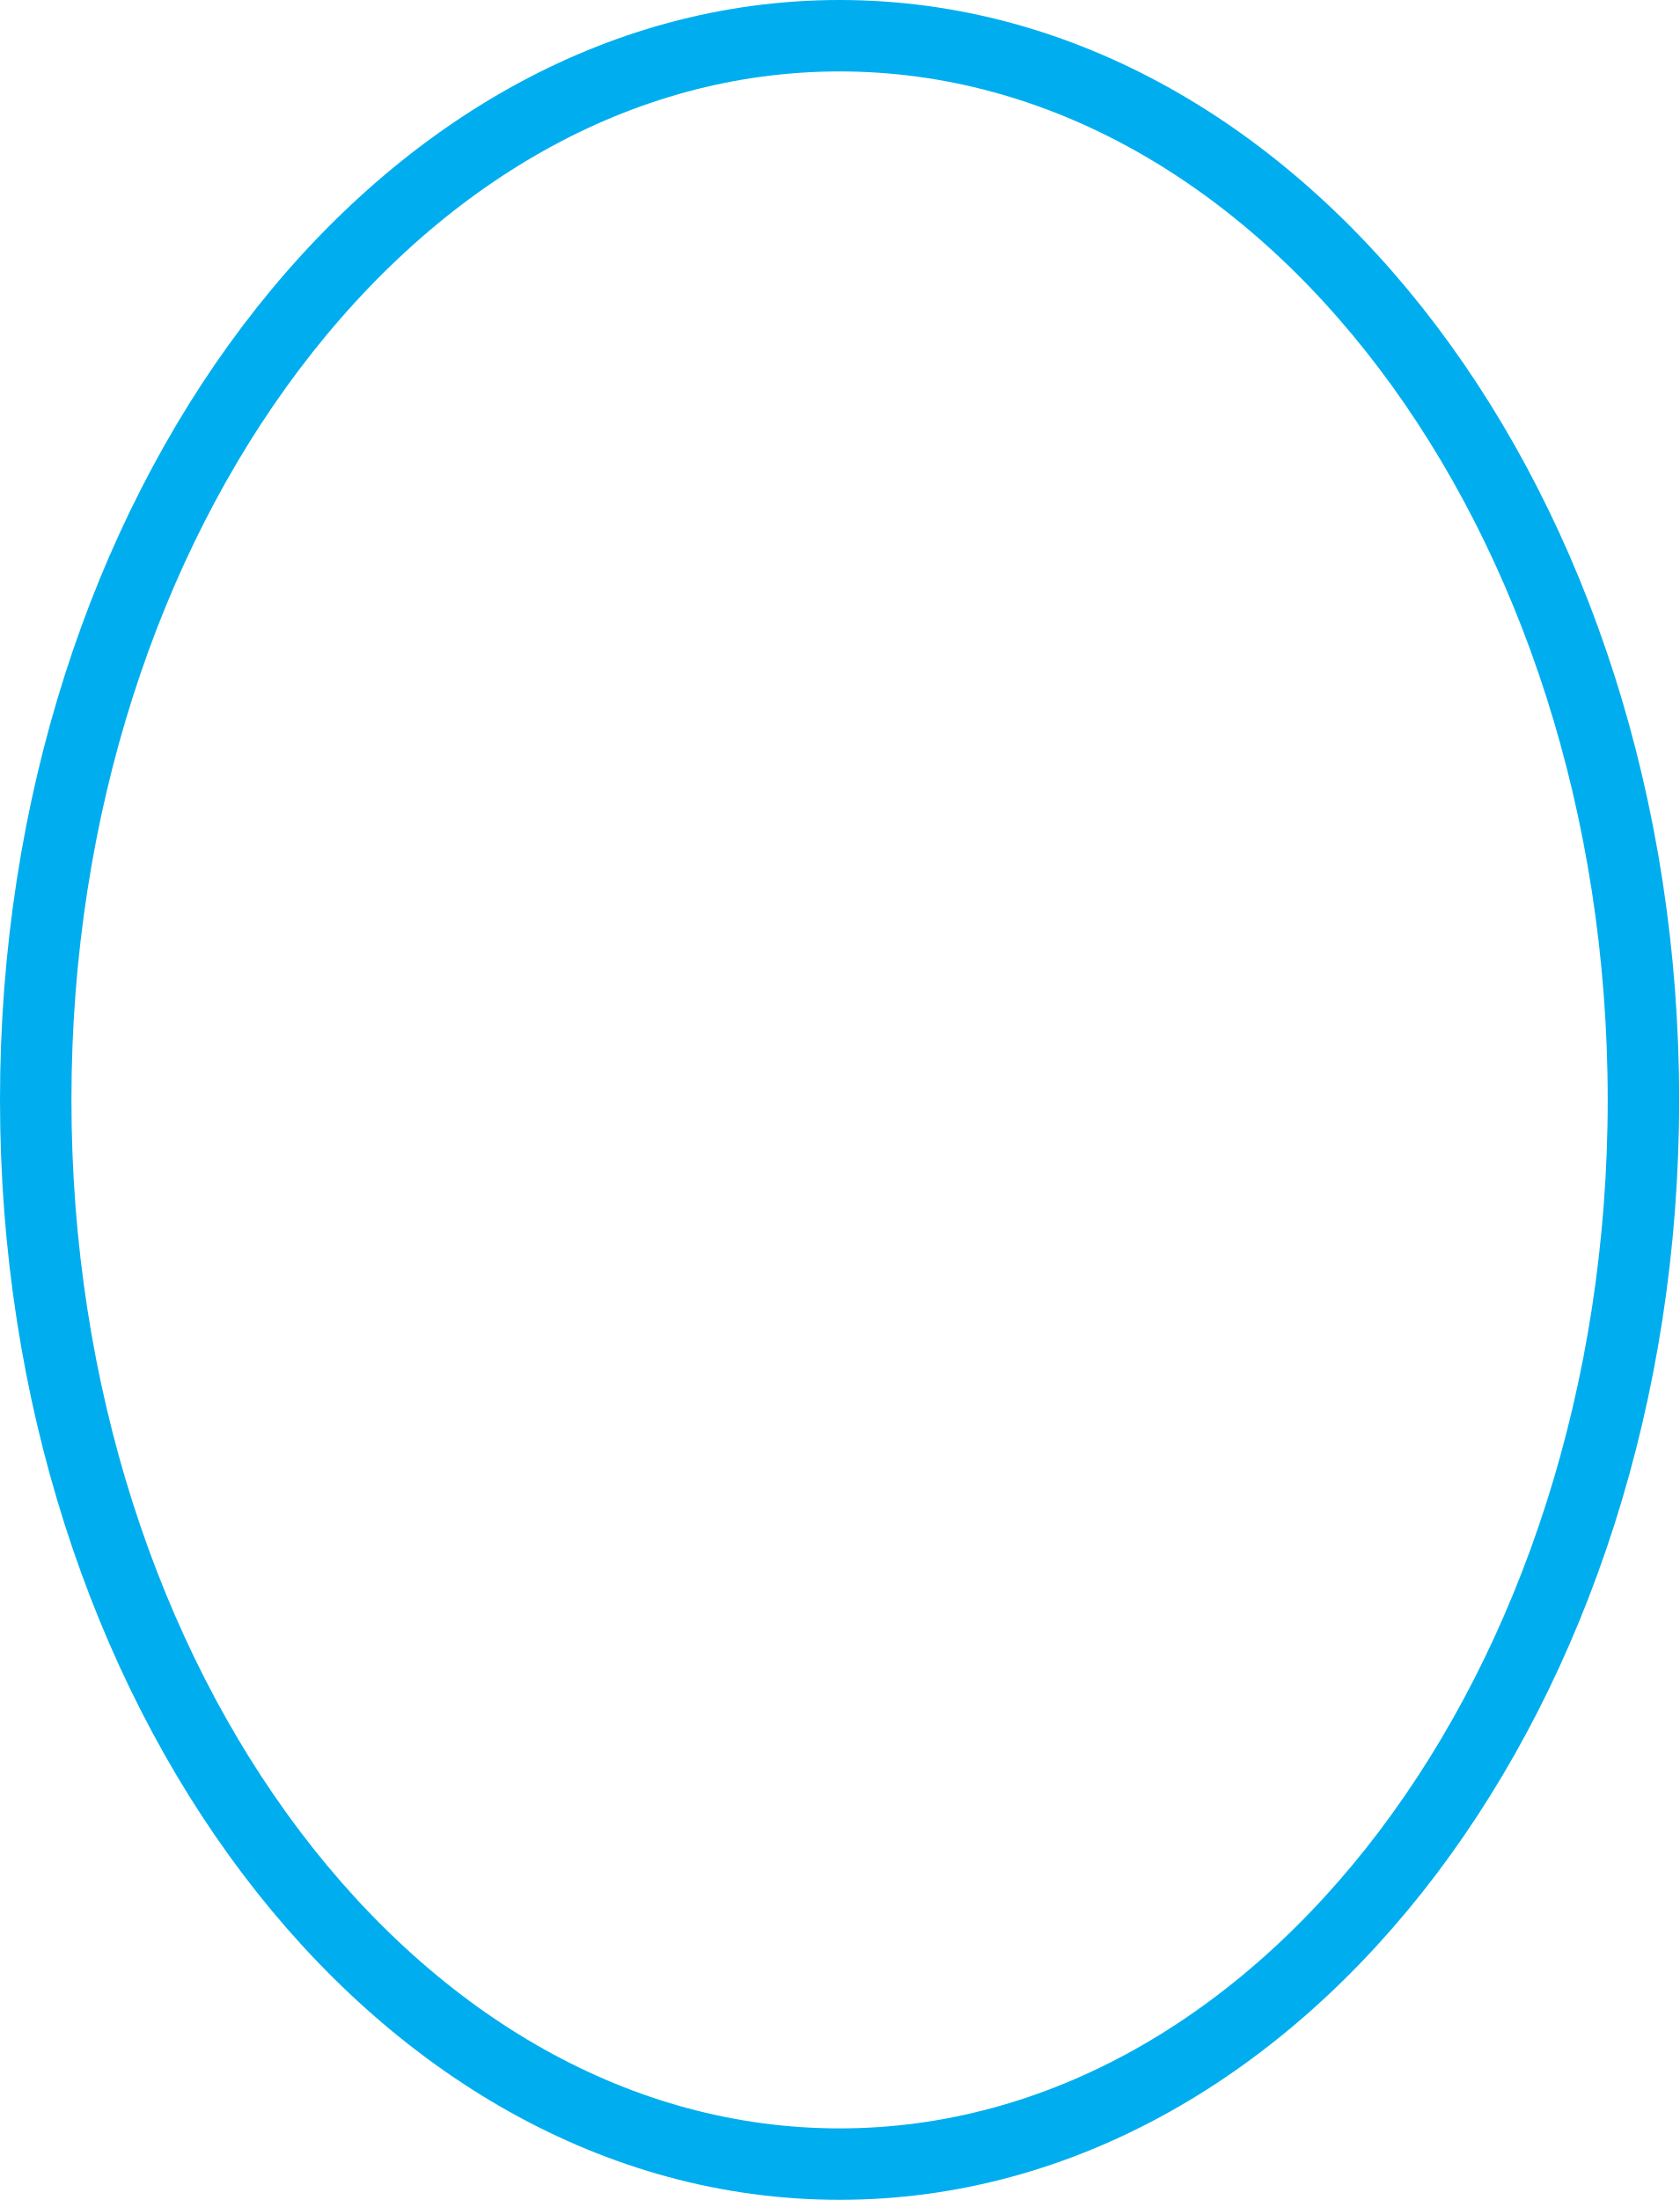
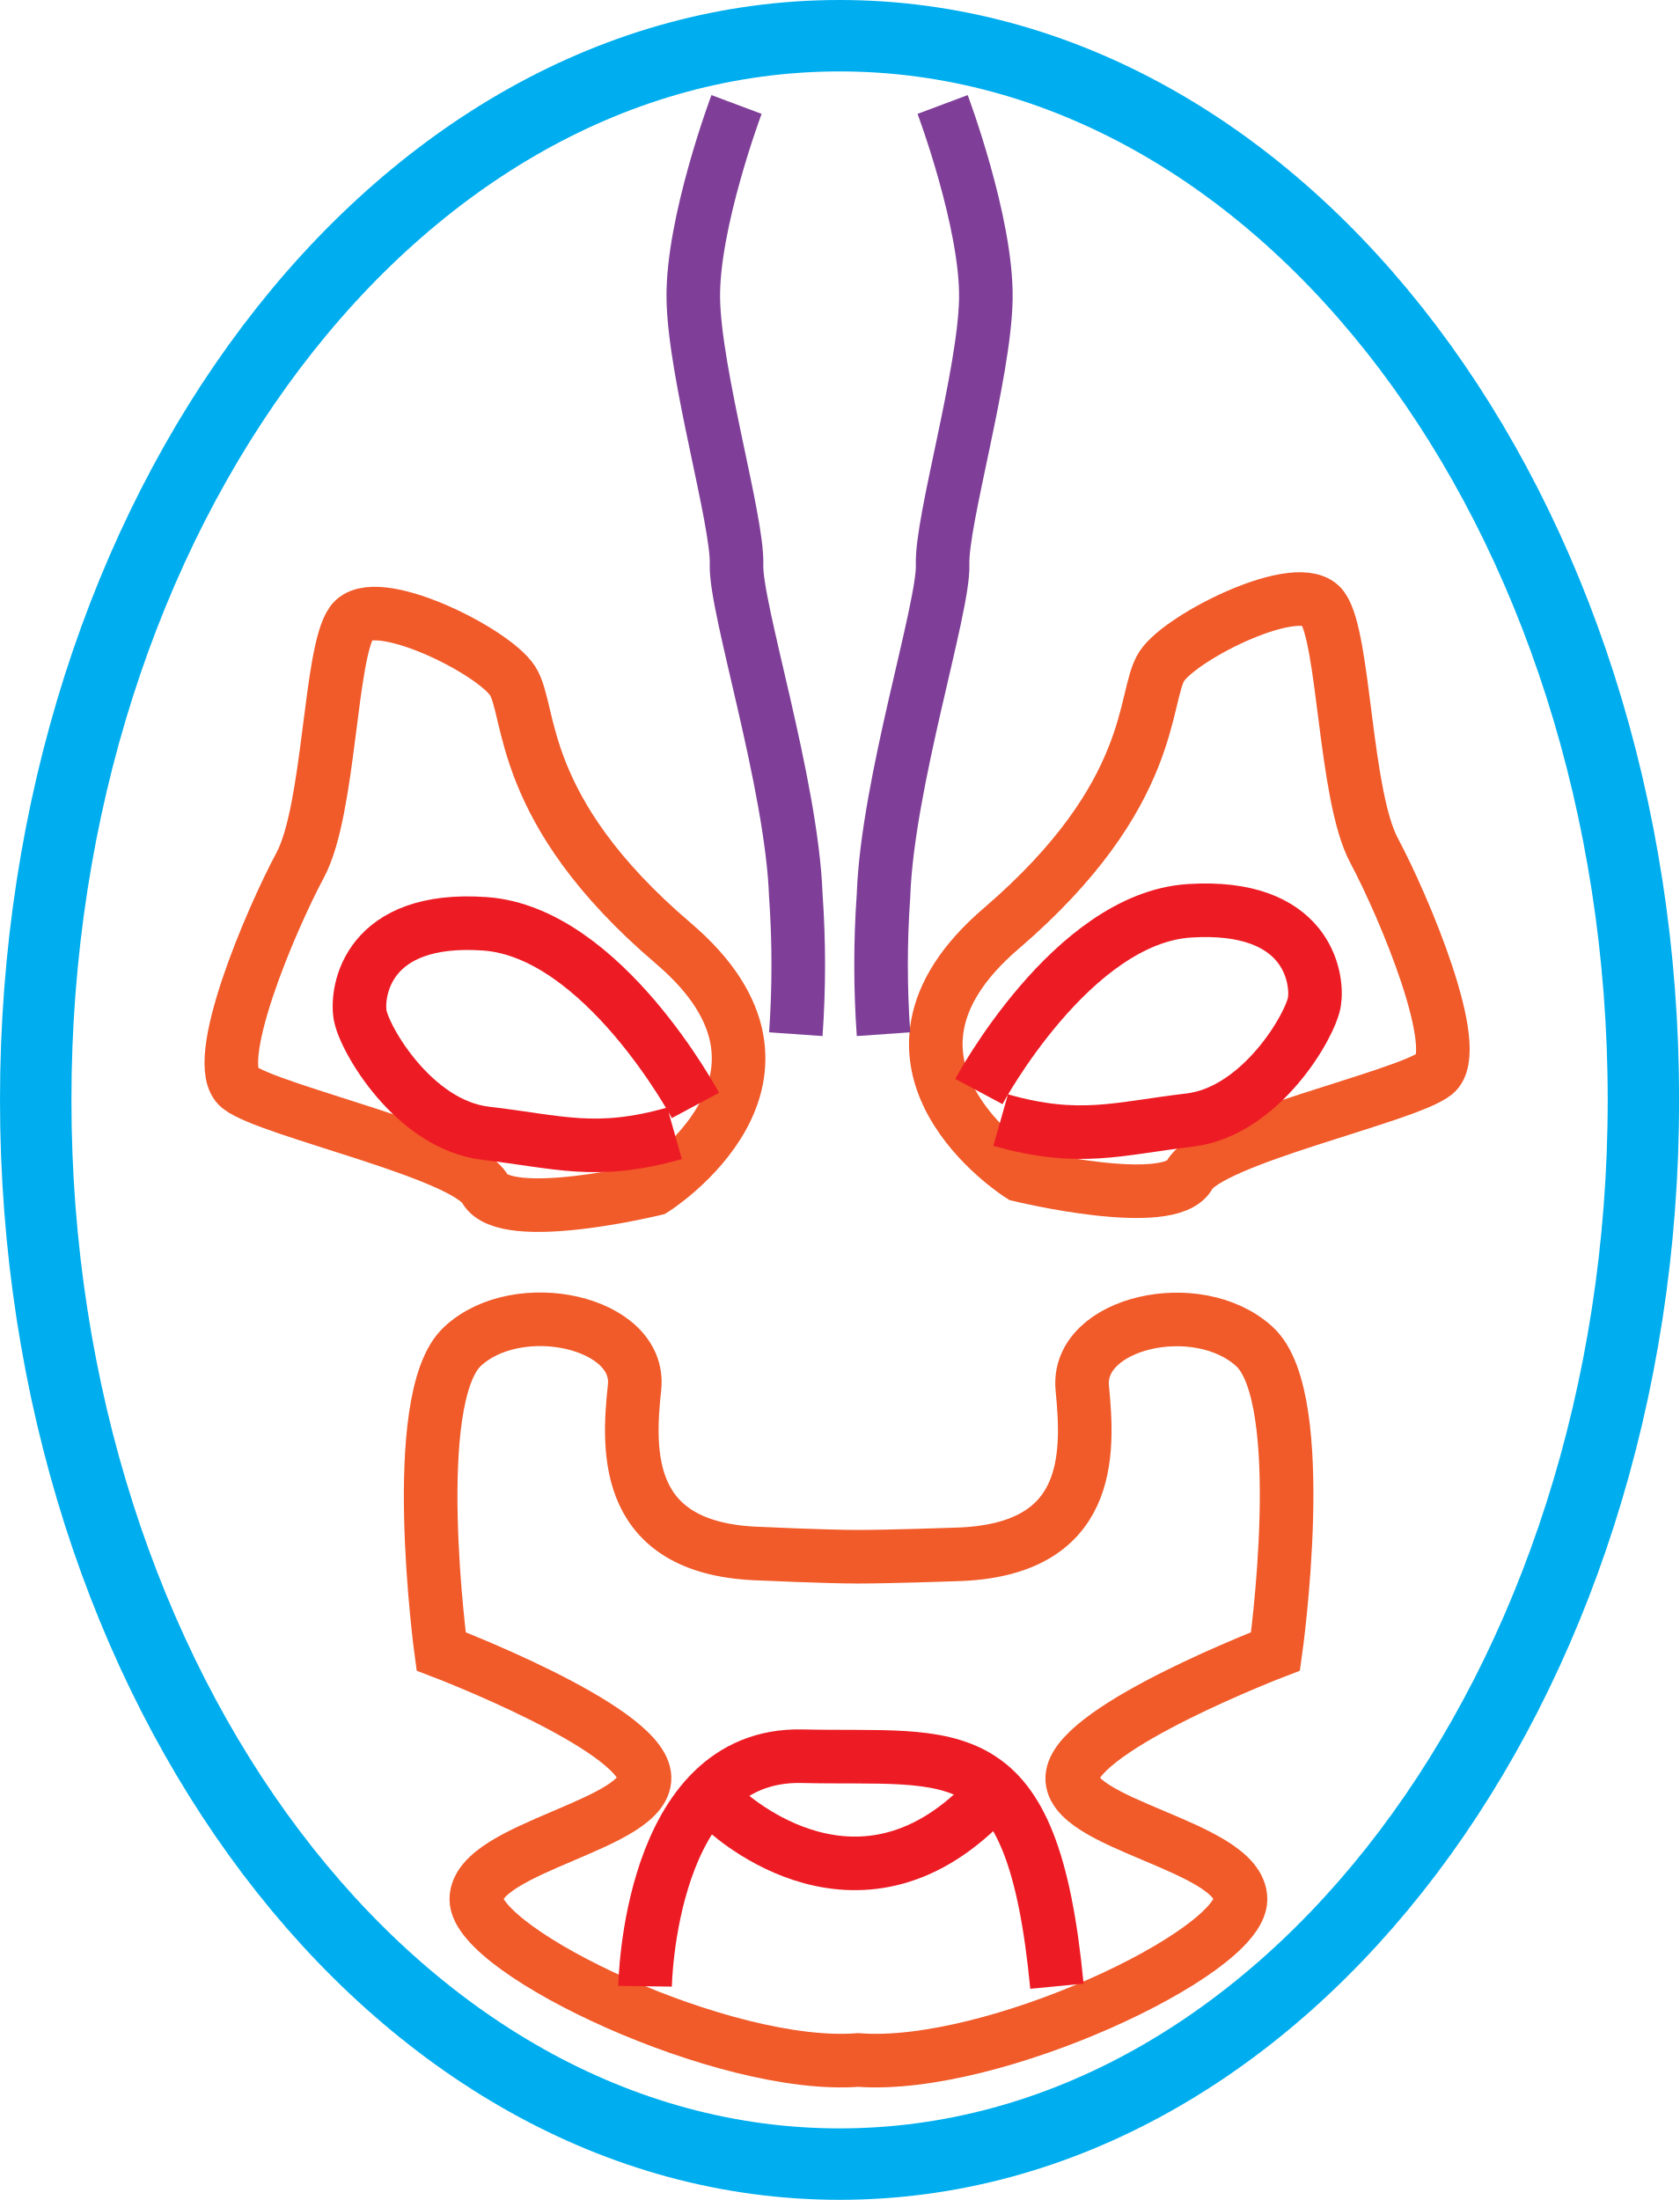
<svg xmlns="http://www.w3.org/2000/svg" viewBox="0 0 94.02 123.19">
  <defs>
-     <style>.cls-1{fill:none;stroke:#00aeef;stroke-miterlimit:10;stroke-width:4px;}</style>
+     <style>.cls-1,.cls-2,.cls-3,.cls-4{fill:none;stroke-miterlimit:10;}.cls-1{stroke:#f15a29;}.cls-1,.cls-2,.cls-3{stroke-width:3px;}.cls-2{stroke:#ed1c24;}.cls-3{stroke:#7f3f98;}.cls-4{stroke:#00aeef;stroke-width:4px;}</style>
  </defs>
  <g id="Layer_2" data-name="Layer 2">
    <g id="Layer_1-2" data-name="Layer 1">
-       <ellipse class="cls-1" cx="47.01" cy="61.59" rx="45.01" ry="59.59" />
+       <path class="cls-1" d="M57.12,65.8S47.25,59.55,56.05,52s7.9-13,9-14.69,7.75-5,9-3.29,1.22,10.48,2.89,13.61S82,58.81,80.35,60.12,67.72,63.77,66.6,65.8,57.12,65.8,57.12,65.8Z" />
+       <path class="cls-2" d="M54.81,61.12S60,51.42,66.6,51s7.2,3.75,7,5.08-3,6.17-7,6.64-6.17,1.25-10.57,0" />
+       <path class="cls-1" d="M36.63,66.58s9.88-6.25,1.07-13.76-7.9-13-9-14.7-7.75-5-9-3.28-1.22,10.48-2.89,13.6S11.73,59.58,13.4,60.89,26,64.55,27.16,66.58,36.63,66.58,36.63,66.58Z" />
+       <path class="cls-2" d="M38.94,61.9s-5.19-9.7-11.78-10.17-7.21,3.75-7,5.08,3,6.18,7.05,6.65,6.16,1.25,10.56,0" />
+       <path class="cls-1" d="M71.42,92.47s2-14.16-1.18-17.07-10-1.36-9.64,2.33.59,9.11-7.08,9.31c0,0-3.65.13-5.46.13S42.61,87,42.61,87c-7.67-.2-7.48-5.63-7.08-9.31S29,72.49,25.89,75.4,24.7,92.47,24.7,92.47s11,4.19,11.38,6.94-9.41,4-9.41,6.94,13.87,9.58,21.39,9c7.53.58,21.4-6,21.4-9s-9.84-4.19-9.41-6.94S71.42,92.47,71.42,92.47Z" />
+       <path class="cls-2" d="M36.12,111.22s.19-13.08,8.79-12.88,12.9-1.41,14.27,12.88" />
+       <path class="cls-2" d="M40.44,101.23s7.13,7,14.37,0" />
+       <path class="cls-3" d="M41.24,5.85s-2.49,6.64-2.42,10.88,2.5,12.44,2.42,14.88,3.09,12.24,3.32,18.53a55.23,55.23,0,0,1,0,7.77" />
+       <path class="cls-3" d="M52.78,5.85s2.49,6.64,2.42,10.88-2.5,12.44-2.42,14.88-3.09,12.24-3.31,18.53a55.23,55.23,0,0,0,0,7.77" />
+       <ellipse class="cls-4" cx="47.01" cy="61.59" rx="45.01" ry="59.59" />
    </g>
  </g>
</svg>
